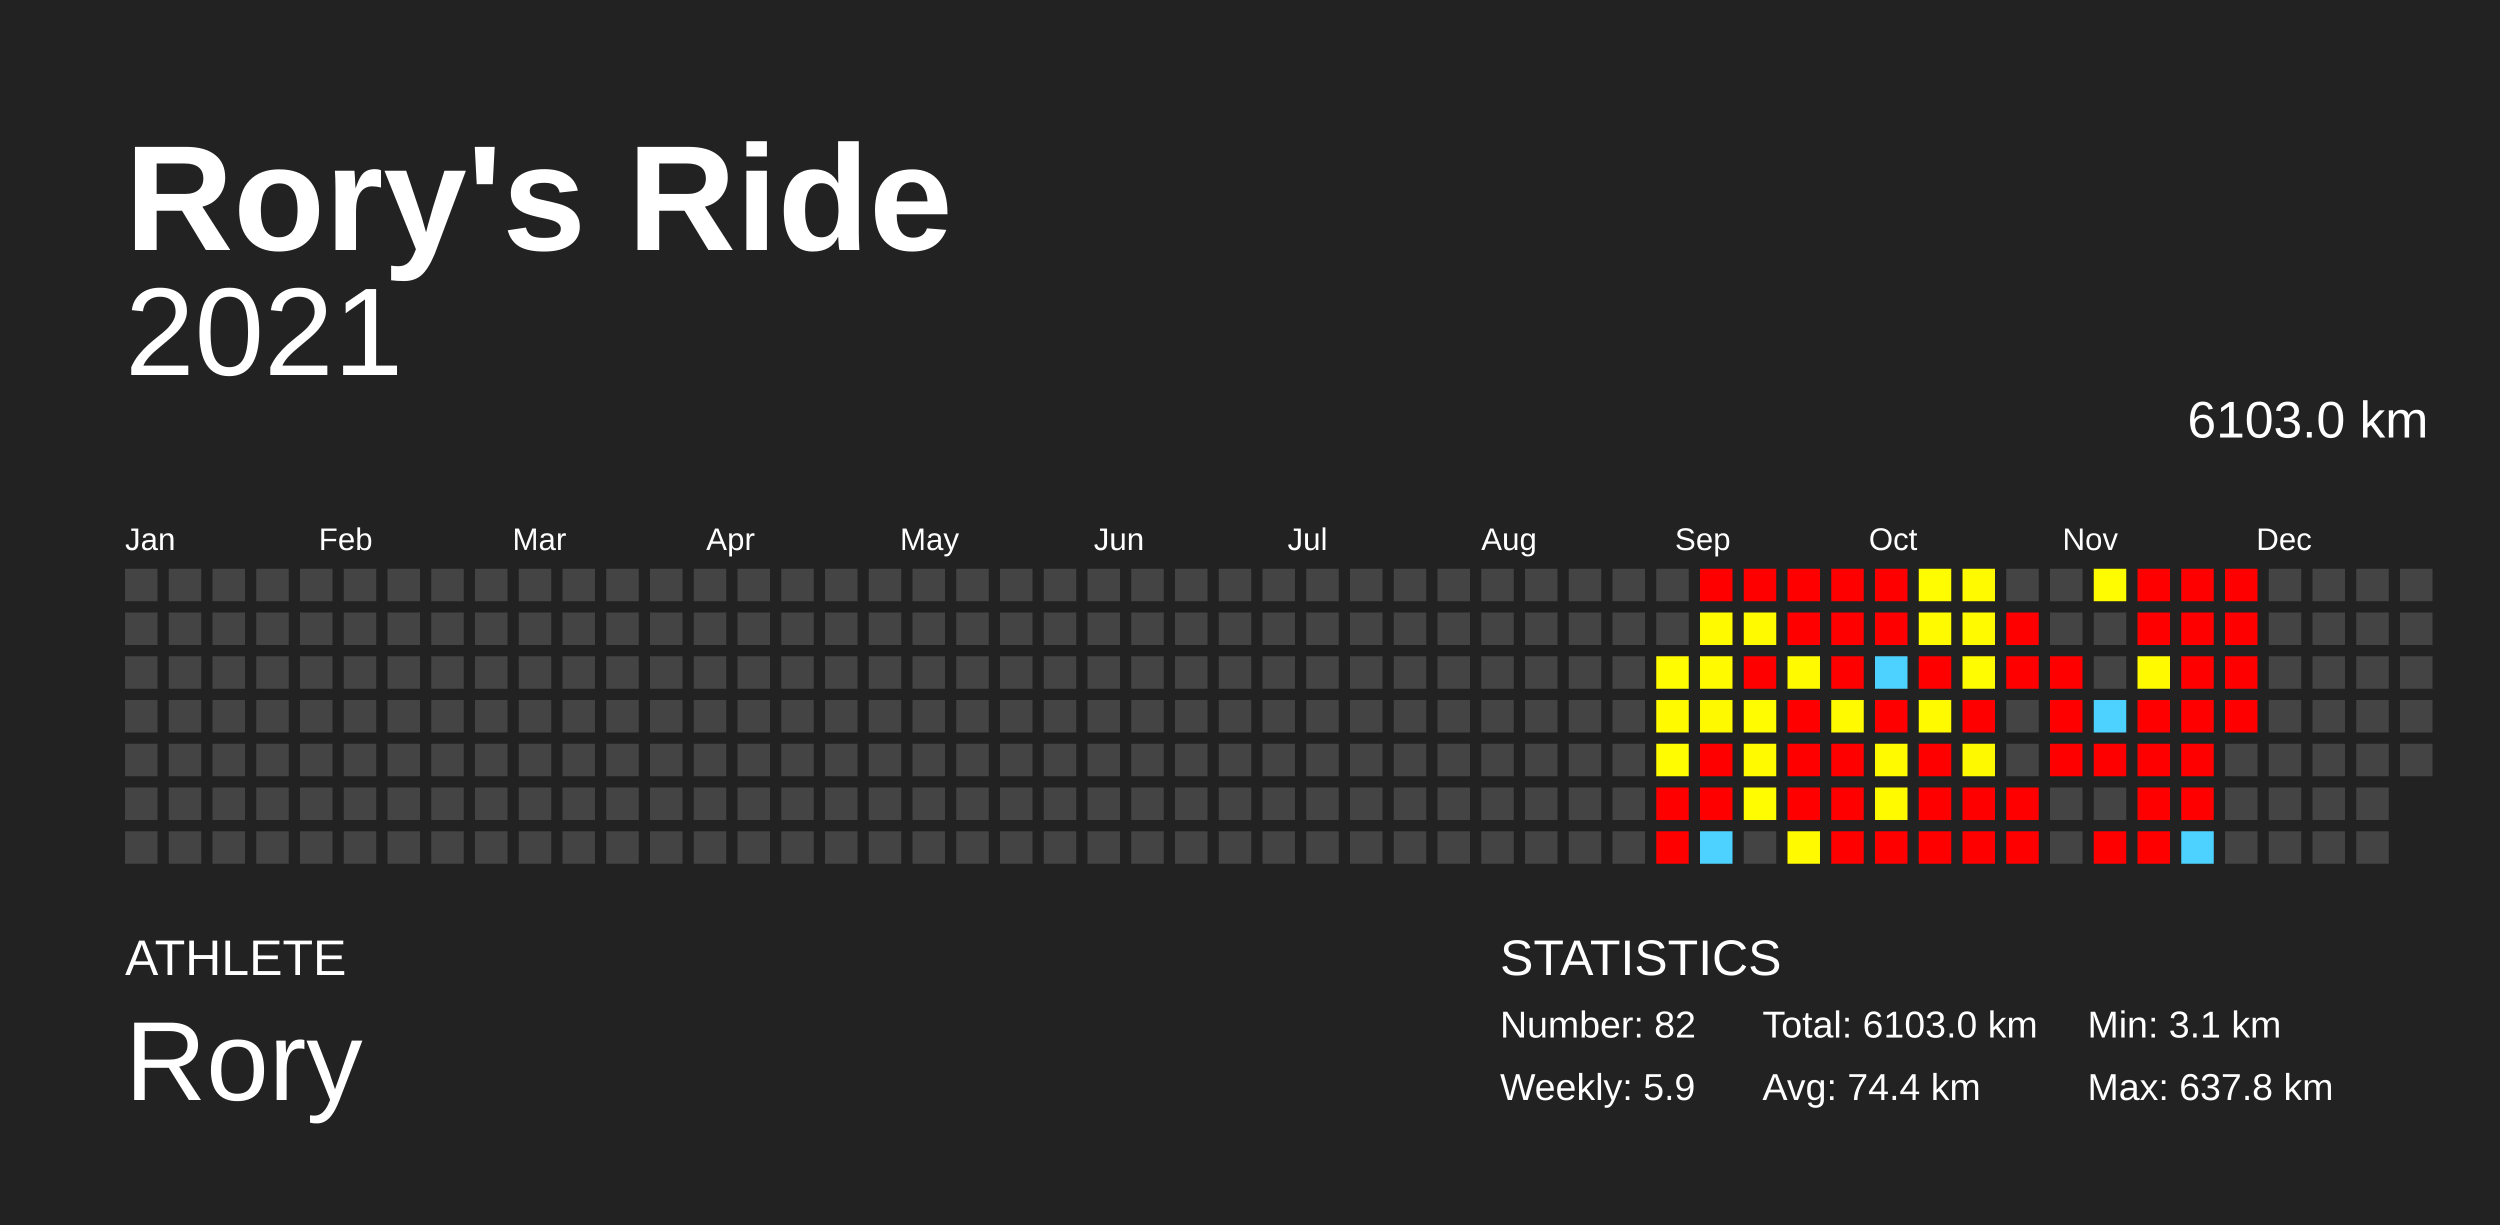
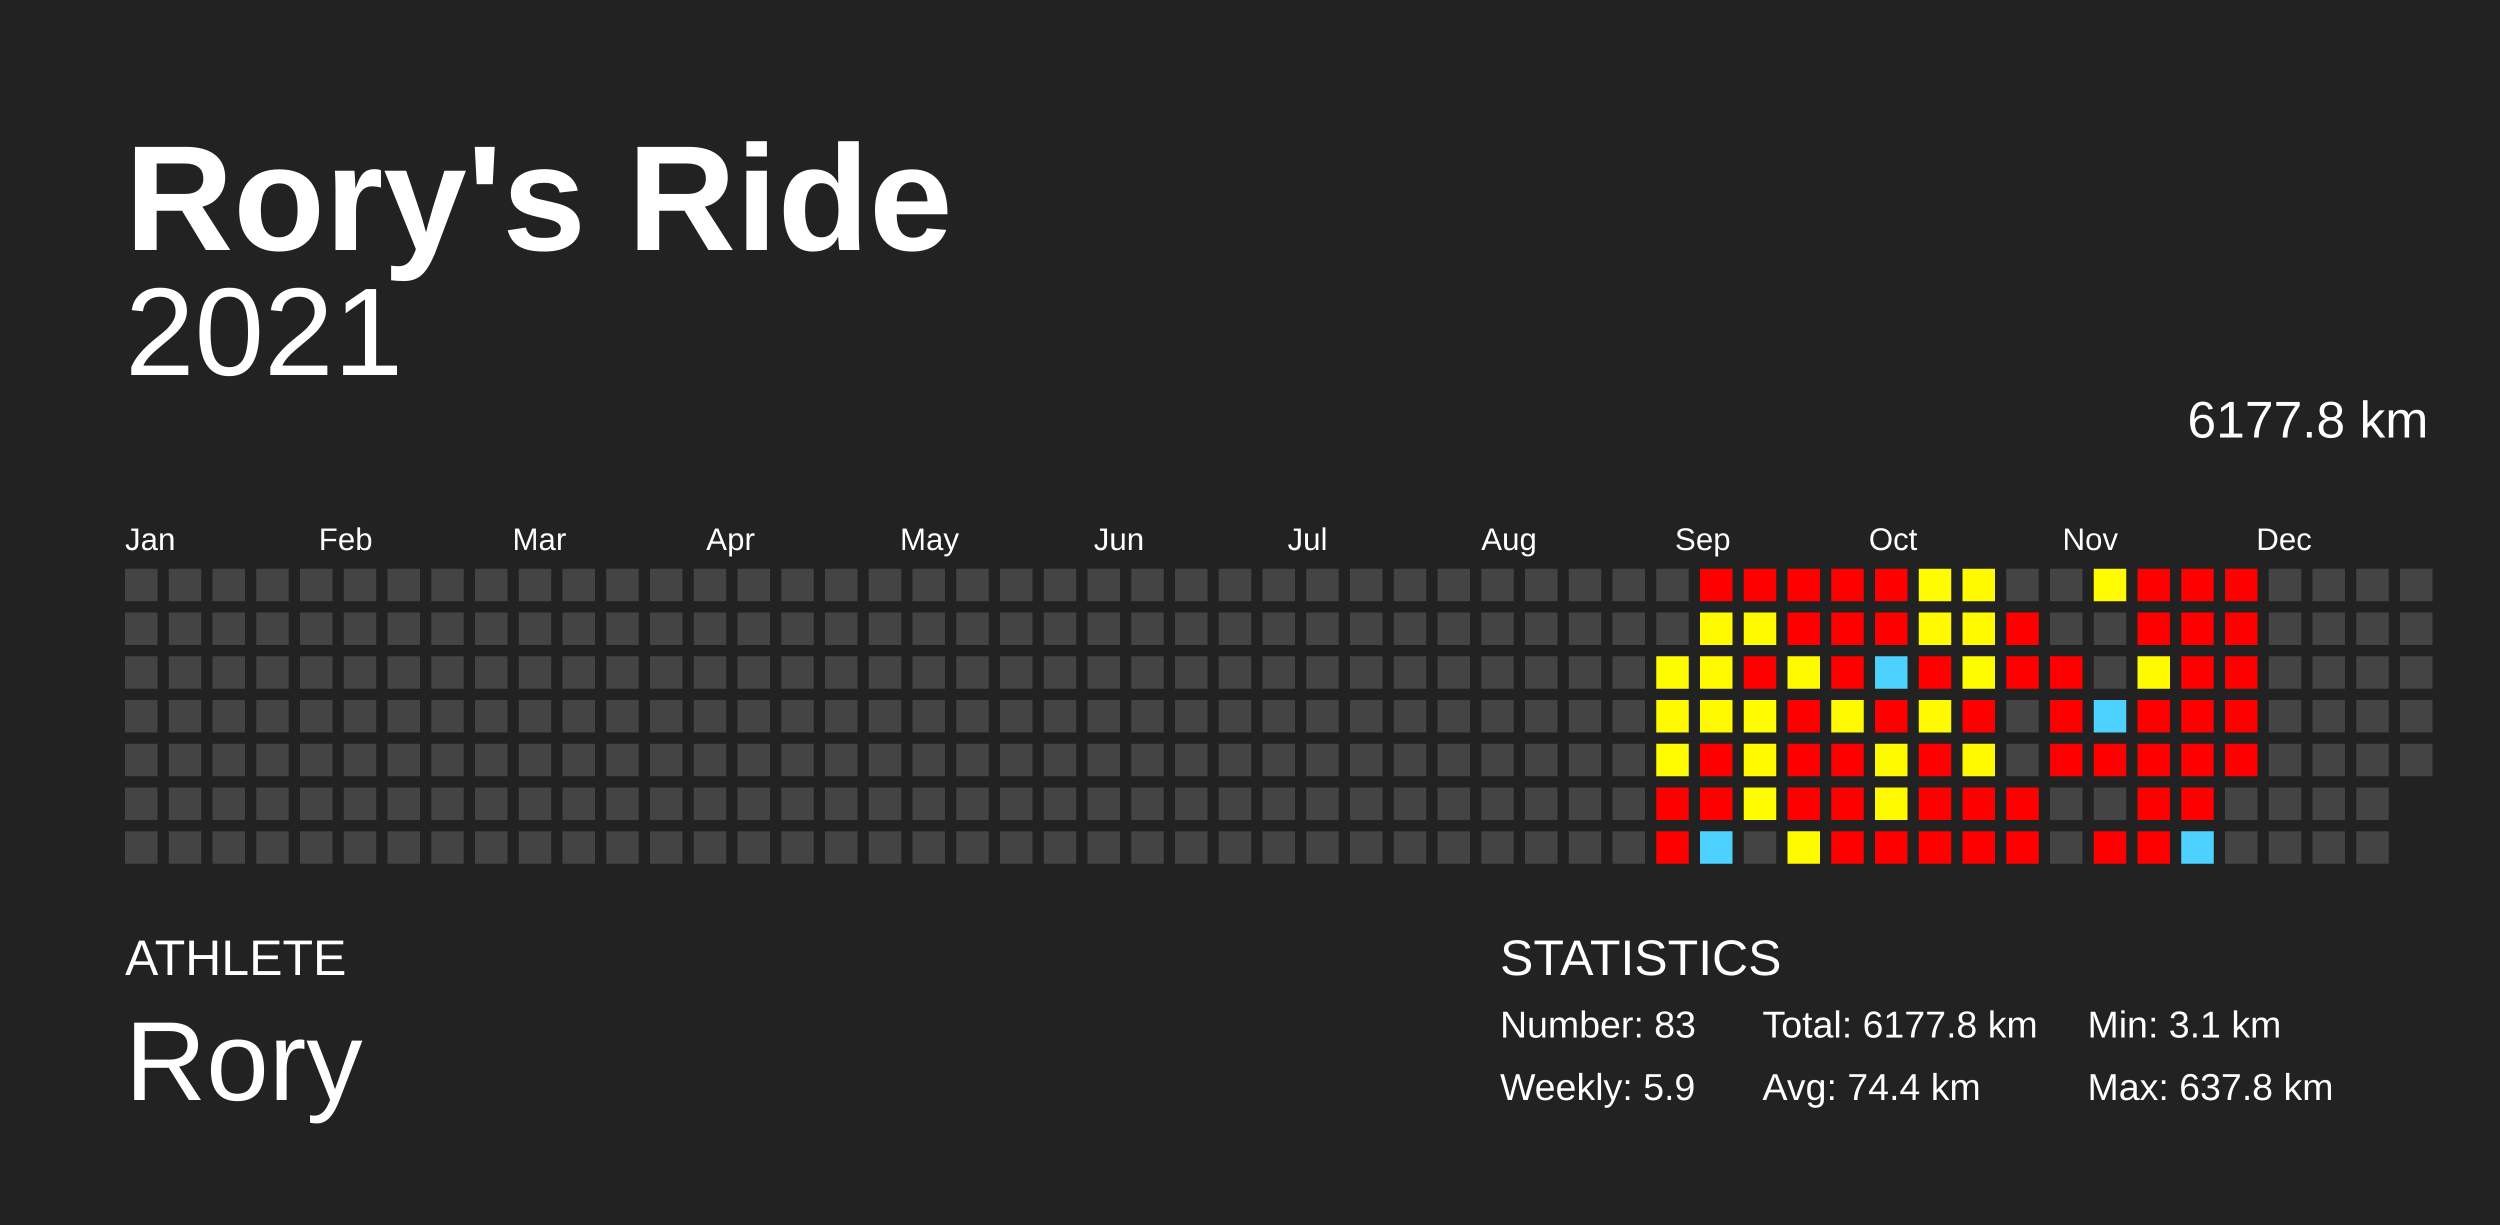
<svg xmlns="http://www.w3.org/2000/svg" baseProfile="full" height="98mm" version="1.1" viewBox="0,0,200,98" width="200mm">
  <defs />
  <rect fill="#222222" height="98" width="200" x="0" y="0" />
  <text fill="#FFFFFF" style="font-size:12px; font-family:Arial; font-weight:bold;" x="10" y="20">Rory's Ride</text>
  <text fill="#FFFFFF" style="font-size:4px; font-family:Arial" x="10" y="78">ATHLETE</text>
  <text fill="#FFFFFF" style="font-size:9px; font-family:Arial" x="10" y="88">Rory</text>
  <text fill="#FFFFFF" style="font-size:4px; font-family:Arial" x="120" y="78">STATISTICS</text>
-   <text fill="#FFFFFF" style="font-size:3px; font-family:Arial" x="120" y="83">Number: 82</text>
+   <text fill="#FFFFFF" style="font-size:3px; font-family:Arial" x="120" y="83">Number: 83</text>
  <text fill="#FFFFFF" style="font-size:3px; font-family:Arial" x="120" y="88">Weekly: 5.9</text>
-   <text fill="#FFFFFF" style="font-size:3px; font-family:Arial" x="141" y="83">Total: 6103.0 km</text>
+   <text fill="#FFFFFF" style="font-size:3px; font-family:Arial" x="141" y="83">Total: 6177.8 km</text>
  <text fill="#FFFFFF" style="font-size:3px; font-family:Arial" x="141" y="88">Avg: 74.4 km</text>
  <text fill="#FFFFFF" style="font-size:3px; font-family:Arial" x="167" y="83">Min: 3.1 km</text>
  <text fill="#FFFFFF" style="font-size:3px; font-family:Arial" x="167" y="88">Max: 637.8 km</text>
  <text alignment-baseline="hanging" fill="#FFFFFF" style="font-size:10.0px; font-family:Arial;" x="10" y="30">2021</text>
-   <text alignment-baseline="hanging" fill="#FFFFFF" style="font-size:4.125px; font-family:Arial;" x="175" y="35">6103.0 km</text>
+   <text alignment-baseline="hanging" fill="#FFFFFF" style="font-size:4.125px; font-family:Arial;" x="175" y="35">6177.8 km</text>
  <text fill="#FFFFFF" style="font-size:2.5px; font-family:Arial" x="10.0" y="44">Jan</text>
  <text fill="#FFFFFF" style="font-size:2.5px; font-family:Arial" x="25.5" y="44">Feb</text>
  <text fill="#FFFFFF" style="font-size:2.5px; font-family:Arial" x="41.0" y="44">Mar</text>
  <text fill="#FFFFFF" style="font-size:2.5px; font-family:Arial" x="56.5" y="44">Apr</text>
  <text fill="#FFFFFF" style="font-size:2.5px; font-family:Arial" x="72.0" y="44">May</text>
  <text fill="#FFFFFF" style="font-size:2.5px; font-family:Arial" x="87.5" y="44">Jun</text>
  <text fill="#FFFFFF" style="font-size:2.5px; font-family:Arial" x="103.0" y="44">Jul</text>
  <text fill="#FFFFFF" style="font-size:2.5px; font-family:Arial" x="118.5" y="44">Aug</text>
  <text fill="#FFFFFF" style="font-size:2.5px; font-family:Arial" x="134.0" y="44">Sep</text>
  <text fill="#FFFFFF" style="font-size:2.5px; font-family:Arial" x="149.5" y="44">Oct</text>
  <text fill="#FFFFFF" style="font-size:2.5px; font-family:Arial" x="165.0" y="44">Nov</text>
  <text fill="#FFFFFF" style="font-size:2.5px; font-family:Arial" x="180.5" y="44">Dec</text>
  <rect fill="#444444" height="2.6" width="2.6" x="10.0" y="45.5" />
  <rect fill="#444444" height="2.6" width="2.6" x="10.0" y="49.0" />
  <rect fill="#444444" height="2.6" width="2.6" x="10.0" y="52.5" />
  <rect fill="#444444" height="2.6" width="2.6" x="10.0" y="56.0" />
  <rect fill="#444444" height="2.6" width="2.6" x="10.0" y="59.5" />
  <rect fill="#444444" height="2.6" width="2.6" x="10.0" y="63.0" />
  <rect fill="#444444" height="2.6" width="2.6" x="10.0" y="66.5" />
  <rect fill="#444444" height="2.6" width="2.6" x="13.5" y="45.5" />
  <rect fill="#444444" height="2.6" width="2.6" x="13.5" y="49.0" />
  <rect fill="#444444" height="2.6" width="2.6" x="13.5" y="52.5" />
  <rect fill="#444444" height="2.6" width="2.6" x="13.5" y="56.0" />
  <rect fill="#444444" height="2.6" width="2.6" x="13.5" y="59.5" />
  <rect fill="#444444" height="2.6" width="2.6" x="13.5" y="63.0" />
  <rect fill="#444444" height="2.6" width="2.6" x="13.5" y="66.5" />
  <rect fill="#444444" height="2.6" width="2.6" x="17.0" y="45.5" />
  <rect fill="#444444" height="2.6" width="2.6" x="17.0" y="49.0" />
  <rect fill="#444444" height="2.6" width="2.6" x="17.0" y="52.5" />
  <rect fill="#444444" height="2.6" width="2.6" x="17.0" y="56.0" />
  <rect fill="#444444" height="2.6" width="2.6" x="17.0" y="59.5" />
  <rect fill="#444444" height="2.6" width="2.6" x="17.0" y="63.0" />
  <rect fill="#444444" height="2.6" width="2.6" x="17.0" y="66.5" />
  <rect fill="#444444" height="2.6" width="2.6" x="20.5" y="45.5" />
  <rect fill="#444444" height="2.6" width="2.6" x="20.5" y="49.0" />
  <rect fill="#444444" height="2.6" width="2.6" x="20.5" y="52.5" />
  <rect fill="#444444" height="2.6" width="2.6" x="20.5" y="56.0" />
  <rect fill="#444444" height="2.6" width="2.6" x="20.5" y="59.5" />
  <rect fill="#444444" height="2.6" width="2.6" x="20.5" y="63.0" />
  <rect fill="#444444" height="2.6" width="2.6" x="20.5" y="66.5" />
  <rect fill="#444444" height="2.6" width="2.6" x="24.0" y="45.5" />
  <rect fill="#444444" height="2.6" width="2.6" x="24.0" y="49.0" />
  <rect fill="#444444" height="2.6" width="2.6" x="24.0" y="52.5" />
  <rect fill="#444444" height="2.6" width="2.6" x="24.0" y="56.0" />
  <rect fill="#444444" height="2.6" width="2.6" x="24.0" y="59.5" />
  <rect fill="#444444" height="2.6" width="2.6" x="24.0" y="63.0" />
  <rect fill="#444444" height="2.6" width="2.6" x="24.0" y="66.5" />
  <rect fill="#444444" height="2.6" width="2.6" x="27.5" y="45.5" />
  <rect fill="#444444" height="2.6" width="2.6" x="27.5" y="49.0" />
  <rect fill="#444444" height="2.6" width="2.6" x="27.5" y="52.5" />
  <rect fill="#444444" height="2.6" width="2.6" x="27.5" y="56.0" />
  <rect fill="#444444" height="2.6" width="2.6" x="27.5" y="59.5" />
  <rect fill="#444444" height="2.6" width="2.6" x="27.5" y="63.0" />
  <rect fill="#444444" height="2.6" width="2.6" x="27.5" y="66.5" />
  <rect fill="#444444" height="2.6" width="2.6" x="31.0" y="45.5" />
  <rect fill="#444444" height="2.6" width="2.6" x="31.0" y="49.0" />
  <rect fill="#444444" height="2.6" width="2.6" x="31.0" y="52.5" />
  <rect fill="#444444" height="2.6" width="2.6" x="31.0" y="56.0" />
  <rect fill="#444444" height="2.6" width="2.6" x="31.0" y="59.5" />
  <rect fill="#444444" height="2.6" width="2.6" x="31.0" y="63.0" />
  <rect fill="#444444" height="2.6" width="2.6" x="31.0" y="66.5" />
  <rect fill="#444444" height="2.6" width="2.6" x="34.5" y="45.5" />
  <rect fill="#444444" height="2.6" width="2.6" x="34.5" y="49.0" />
  <rect fill="#444444" height="2.6" width="2.6" x="34.5" y="52.5" />
  <rect fill="#444444" height="2.6" width="2.6" x="34.5" y="56.0" />
  <rect fill="#444444" height="2.6" width="2.6" x="34.5" y="59.5" />
  <rect fill="#444444" height="2.6" width="2.6" x="34.5" y="63.0" />
  <rect fill="#444444" height="2.6" width="2.6" x="34.5" y="66.5" />
  <rect fill="#444444" height="2.6" width="2.6" x="38.0" y="45.5" />
  <rect fill="#444444" height="2.6" width="2.6" x="38.0" y="49.0" />
  <rect fill="#444444" height="2.6" width="2.6" x="38.0" y="52.5" />
  <rect fill="#444444" height="2.6" width="2.6" x="38.0" y="56.0" />
  <rect fill="#444444" height="2.6" width="2.6" x="38.0" y="59.5" />
  <rect fill="#444444" height="2.6" width="2.6" x="38.0" y="63.0" />
  <rect fill="#444444" height="2.6" width="2.6" x="38.0" y="66.5" />
  <rect fill="#444444" height="2.6" width="2.6" x="41.5" y="45.5" />
  <rect fill="#444444" height="2.6" width="2.6" x="41.5" y="49.0" />
  <rect fill="#444444" height="2.6" width="2.6" x="41.5" y="52.5" />
  <rect fill="#444444" height="2.6" width="2.6" x="41.5" y="56.0" />
  <rect fill="#444444" height="2.6" width="2.6" x="41.5" y="59.5" />
  <rect fill="#444444" height="2.6" width="2.6" x="41.5" y="63.0" />
  <rect fill="#444444" height="2.6" width="2.6" x="41.5" y="66.5" />
  <rect fill="#444444" height="2.6" width="2.6" x="45.0" y="45.5" />
  <rect fill="#444444" height="2.6" width="2.6" x="45.0" y="49.0" />
  <rect fill="#444444" height="2.6" width="2.6" x="45.0" y="52.5" />
  <rect fill="#444444" height="2.6" width="2.6" x="45.0" y="56.0" />
  <rect fill="#444444" height="2.6" width="2.6" x="45.0" y="59.5" />
  <rect fill="#444444" height="2.6" width="2.6" x="45.0" y="63.0" />
  <rect fill="#444444" height="2.6" width="2.6" x="45.0" y="66.5" />
  <rect fill="#444444" height="2.6" width="2.6" x="48.5" y="45.5" />
  <rect fill="#444444" height="2.6" width="2.6" x="48.5" y="49.0" />
  <rect fill="#444444" height="2.6" width="2.6" x="48.5" y="52.5" />
  <rect fill="#444444" height="2.6" width="2.6" x="48.5" y="56.0" />
  <rect fill="#444444" height="2.6" width="2.6" x="48.5" y="59.5" />
  <rect fill="#444444" height="2.6" width="2.6" x="48.5" y="63.0" />
  <rect fill="#444444" height="2.6" width="2.6" x="48.5" y="66.5" />
  <rect fill="#444444" height="2.6" width="2.6" x="52.0" y="45.5" />
  <rect fill="#444444" height="2.6" width="2.6" x="52.0" y="49.0" />
  <rect fill="#444444" height="2.6" width="2.6" x="52.0" y="52.5" />
  <rect fill="#444444" height="2.6" width="2.6" x="52.0" y="56.0" />
  <rect fill="#444444" height="2.6" width="2.6" x="52.0" y="59.5" />
  <rect fill="#444444" height="2.6" width="2.6" x="52.0" y="63.0" />
  <rect fill="#444444" height="2.6" width="2.6" x="52.0" y="66.5" />
  <rect fill="#444444" height="2.6" width="2.6" x="55.5" y="45.5" />
  <rect fill="#444444" height="2.6" width="2.6" x="55.5" y="49.0" />
  <rect fill="#444444" height="2.6" width="2.6" x="55.5" y="52.5" />
  <rect fill="#444444" height="2.6" width="2.6" x="55.5" y="56.0" />
  <rect fill="#444444" height="2.6" width="2.6" x="55.5" y="59.5" />
  <rect fill="#444444" height="2.6" width="2.6" x="55.5" y="63.0" />
  <rect fill="#444444" height="2.6" width="2.6" x="55.5" y="66.5" />
  <rect fill="#444444" height="2.6" width="2.6" x="59.0" y="45.5" />
  <rect fill="#444444" height="2.6" width="2.6" x="59.0" y="49.0" />
  <rect fill="#444444" height="2.6" width="2.6" x="59.0" y="52.5" />
  <rect fill="#444444" height="2.6" width="2.6" x="59.0" y="56.0" />
  <rect fill="#444444" height="2.6" width="2.6" x="59.0" y="59.5" />
  <rect fill="#444444" height="2.6" width="2.6" x="59.0" y="63.0" />
  <rect fill="#444444" height="2.6" width="2.6" x="59.0" y="66.5" />
  <rect fill="#444444" height="2.6" width="2.6" x="62.5" y="45.5" />
  <rect fill="#444444" height="2.6" width="2.6" x="62.5" y="49.0" />
  <rect fill="#444444" height="2.6" width="2.6" x="62.5" y="52.5" />
  <rect fill="#444444" height="2.6" width="2.6" x="62.5" y="56.0" />
  <rect fill="#444444" height="2.6" width="2.6" x="62.5" y="59.5" />
  <rect fill="#444444" height="2.6" width="2.6" x="62.5" y="63.0" />
  <rect fill="#444444" height="2.6" width="2.6" x="62.5" y="66.5" />
  <rect fill="#444444" height="2.6" width="2.6" x="66.0" y="45.5" />
  <rect fill="#444444" height="2.6" width="2.6" x="66.0" y="49.0" />
  <rect fill="#444444" height="2.6" width="2.6" x="66.0" y="52.5" />
  <rect fill="#444444" height="2.6" width="2.6" x="66.0" y="56.0" />
  <rect fill="#444444" height="2.6" width="2.6" x="66.0" y="59.5" />
  <rect fill="#444444" height="2.6" width="2.6" x="66.0" y="63.0" />
  <rect fill="#444444" height="2.6" width="2.6" x="66.0" y="66.5" />
  <rect fill="#444444" height="2.6" width="2.6" x="69.5" y="45.5" />
  <rect fill="#444444" height="2.6" width="2.6" x="69.5" y="49.0" />
  <rect fill="#444444" height="2.6" width="2.6" x="69.5" y="52.5" />
  <rect fill="#444444" height="2.6" width="2.6" x="69.5" y="56.0" />
  <rect fill="#444444" height="2.6" width="2.6" x="69.5" y="59.5" />
  <rect fill="#444444" height="2.6" width="2.6" x="69.5" y="63.0" />
  <rect fill="#444444" height="2.6" width="2.6" x="69.5" y="66.5" />
  <rect fill="#444444" height="2.6" width="2.6" x="73.0" y="45.5" />
  <rect fill="#444444" height="2.6" width="2.6" x="73.0" y="49.0" />
  <rect fill="#444444" height="2.6" width="2.6" x="73.0" y="52.5" />
  <rect fill="#444444" height="2.6" width="2.6" x="73.0" y="56.0" />
  <rect fill="#444444" height="2.6" width="2.6" x="73.0" y="59.5" />
  <rect fill="#444444" height="2.6" width="2.6" x="73.0" y="63.0" />
  <rect fill="#444444" height="2.6" width="2.6" x="73.0" y="66.5" />
  <rect fill="#444444" height="2.6" width="2.6" x="76.5" y="45.5" />
  <rect fill="#444444" height="2.6" width="2.6" x="76.5" y="49.0" />
  <rect fill="#444444" height="2.6" width="2.6" x="76.5" y="52.5" />
  <rect fill="#444444" height="2.6" width="2.6" x="76.5" y="56.0" />
  <rect fill="#444444" height="2.6" width="2.6" x="76.5" y="59.5" />
  <rect fill="#444444" height="2.6" width="2.6" x="76.5" y="63.0" />
  <rect fill="#444444" height="2.6" width="2.6" x="76.5" y="66.5" />
  <rect fill="#444444" height="2.6" width="2.6" x="80.0" y="45.5" />
  <rect fill="#444444" height="2.6" width="2.6" x="80.0" y="49.0" />
  <rect fill="#444444" height="2.6" width="2.6" x="80.0" y="52.5" />
  <rect fill="#444444" height="2.6" width="2.6" x="80.0" y="56.0" />
  <rect fill="#444444" height="2.6" width="2.6" x="80.0" y="59.5" />
  <rect fill="#444444" height="2.6" width="2.6" x="80.0" y="63.0" />
  <rect fill="#444444" height="2.6" width="2.6" x="80.0" y="66.5" />
  <rect fill="#444444" height="2.6" width="2.6" x="83.5" y="45.5" />
  <rect fill="#444444" height="2.6" width="2.6" x="83.5" y="49.0" />
  <rect fill="#444444" height="2.6" width="2.6" x="83.5" y="52.5" />
  <rect fill="#444444" height="2.6" width="2.6" x="83.5" y="56.0" />
  <rect fill="#444444" height="2.6" width="2.6" x="83.5" y="59.5" />
  <rect fill="#444444" height="2.6" width="2.6" x="83.5" y="63.0" />
  <rect fill="#444444" height="2.6" width="2.6" x="83.5" y="66.5" />
  <rect fill="#444444" height="2.6" width="2.6" x="87.0" y="45.5" />
  <rect fill="#444444" height="2.6" width="2.6" x="87.0" y="49.0" />
  <rect fill="#444444" height="2.6" width="2.6" x="87.0" y="52.5" />
  <rect fill="#444444" height="2.6" width="2.6" x="87.0" y="56.0" />
  <rect fill="#444444" height="2.6" width="2.6" x="87.0" y="59.5" />
  <rect fill="#444444" height="2.6" width="2.6" x="87.0" y="63.0" />
  <rect fill="#444444" height="2.6" width="2.6" x="87.0" y="66.5" />
  <rect fill="#444444" height="2.6" width="2.6" x="90.5" y="45.5" />
  <rect fill="#444444" height="2.6" width="2.6" x="90.5" y="49.0" />
  <rect fill="#444444" height="2.6" width="2.6" x="90.5" y="52.5" />
  <rect fill="#444444" height="2.6" width="2.6" x="90.5" y="56.0" />
  <rect fill="#444444" height="2.6" width="2.6" x="90.5" y="59.5" />
  <rect fill="#444444" height="2.6" width="2.6" x="90.5" y="63.0" />
  <rect fill="#444444" height="2.6" width="2.6" x="90.5" y="66.5" />
  <rect fill="#444444" height="2.6" width="2.6" x="94.0" y="45.5" />
  <rect fill="#444444" height="2.6" width="2.6" x="94.0" y="49.0" />
  <rect fill="#444444" height="2.6" width="2.6" x="94.0" y="52.5" />
  <rect fill="#444444" height="2.6" width="2.6" x="94.0" y="56.0" />
  <rect fill="#444444" height="2.6" width="2.6" x="94.0" y="59.5" />
  <rect fill="#444444" height="2.6" width="2.6" x="94.0" y="63.0" />
  <rect fill="#444444" height="2.6" width="2.6" x="94.0" y="66.5" />
  <rect fill="#444444" height="2.6" width="2.6" x="97.5" y="45.5" />
  <rect fill="#444444" height="2.6" width="2.6" x="97.5" y="49.0" />
  <rect fill="#444444" height="2.6" width="2.6" x="97.5" y="52.5" />
  <rect fill="#444444" height="2.6" width="2.6" x="97.5" y="56.0" />
  <rect fill="#444444" height="2.6" width="2.6" x="97.5" y="59.5" />
  <rect fill="#444444" height="2.6" width="2.6" x="97.5" y="63.0" />
  <rect fill="#444444" height="2.6" width="2.6" x="97.5" y="66.5" />
  <rect fill="#444444" height="2.6" width="2.6" x="101.0" y="45.5" />
  <rect fill="#444444" height="2.6" width="2.6" x="101.0" y="49.0" />
  <rect fill="#444444" height="2.6" width="2.6" x="101.0" y="52.5" />
  <rect fill="#444444" height="2.6" width="2.6" x="101.0" y="56.0" />
  <rect fill="#444444" height="2.6" width="2.6" x="101.0" y="59.5" />
  <rect fill="#444444" height="2.6" width="2.6" x="101.0" y="63.0" />
  <rect fill="#444444" height="2.6" width="2.6" x="101.0" y="66.5" />
  <rect fill="#444444" height="2.6" width="2.6" x="104.5" y="45.5" />
  <rect fill="#444444" height="2.6" width="2.6" x="104.5" y="49.0" />
  <rect fill="#444444" height="2.6" width="2.6" x="104.5" y="52.5" />
  <rect fill="#444444" height="2.6" width="2.6" x="104.5" y="56.0" />
  <rect fill="#444444" height="2.6" width="2.6" x="104.5" y="59.5" />
  <rect fill="#444444" height="2.6" width="2.6" x="104.5" y="63.0" />
  <rect fill="#444444" height="2.6" width="2.6" x="104.5" y="66.5" />
  <rect fill="#444444" height="2.6" width="2.6" x="108.0" y="45.5" />
  <rect fill="#444444" height="2.6" width="2.6" x="108.0" y="49.0" />
  <rect fill="#444444" height="2.6" width="2.6" x="108.0" y="52.5" />
  <rect fill="#444444" height="2.6" width="2.6" x="108.0" y="56.0" />
  <rect fill="#444444" height="2.6" width="2.6" x="108.0" y="59.5" />
  <rect fill="#444444" height="2.6" width="2.6" x="108.0" y="63.0" />
  <rect fill="#444444" height="2.6" width="2.6" x="108.0" y="66.5" />
  <rect fill="#444444" height="2.6" width="2.6" x="111.5" y="45.5" />
  <rect fill="#444444" height="2.6" width="2.6" x="111.5" y="49.0" />
  <rect fill="#444444" height="2.6" width="2.6" x="111.5" y="52.5" />
  <rect fill="#444444" height="2.6" width="2.6" x="111.5" y="56.0" />
  <rect fill="#444444" height="2.6" width="2.6" x="111.5" y="59.5" />
  <rect fill="#444444" height="2.6" width="2.6" x="111.5" y="63.0" />
  <rect fill="#444444" height="2.6" width="2.6" x="111.5" y="66.5" />
  <rect fill="#444444" height="2.6" width="2.6" x="115.0" y="45.5" />
  <rect fill="#444444" height="2.6" width="2.6" x="115.0" y="49.0" />
  <rect fill="#444444" height="2.6" width="2.6" x="115.0" y="52.5" />
  <rect fill="#444444" height="2.6" width="2.6" x="115.0" y="56.0" />
  <rect fill="#444444" height="2.6" width="2.6" x="115.0" y="59.5" />
  <rect fill="#444444" height="2.6" width="2.6" x="115.0" y="63.0" />
  <rect fill="#444444" height="2.6" width="2.6" x="115.0" y="66.5" />
  <rect fill="#444444" height="2.6" width="2.6" x="118.5" y="45.5" />
  <rect fill="#444444" height="2.6" width="2.6" x="118.5" y="49.0" />
  <rect fill="#444444" height="2.6" width="2.6" x="118.5" y="52.5" />
  <rect fill="#444444" height="2.6" width="2.6" x="118.5" y="56.0" />
  <rect fill="#444444" height="2.6" width="2.6" x="118.5" y="59.5" />
  <rect fill="#444444" height="2.6" width="2.6" x="118.5" y="63.0" />
  <rect fill="#444444" height="2.6" width="2.6" x="118.5" y="66.5" />
  <rect fill="#444444" height="2.6" width="2.6" x="122.0" y="45.5" />
  <rect fill="#444444" height="2.6" width="2.6" x="122.0" y="49.0" />
  <rect fill="#444444" height="2.6" width="2.6" x="122.0" y="52.5" />
  <rect fill="#444444" height="2.6" width="2.6" x="122.0" y="56.0" />
  <rect fill="#444444" height="2.6" width="2.6" x="122.0" y="59.5" />
  <rect fill="#444444" height="2.6" width="2.6" x="122.0" y="63.0" />
  <rect fill="#444444" height="2.6" width="2.6" x="122.0" y="66.5" />
  <rect fill="#444444" height="2.6" width="2.6" x="125.5" y="45.5" />
  <rect fill="#444444" height="2.6" width="2.6" x="125.5" y="49.0" />
  <rect fill="#444444" height="2.6" width="2.6" x="125.5" y="52.5" />
  <rect fill="#444444" height="2.6" width="2.6" x="125.5" y="56.0" />
  <rect fill="#444444" height="2.6" width="2.6" x="125.5" y="59.5" />
  <rect fill="#444444" height="2.6" width="2.6" x="125.5" y="63.0" />
  <rect fill="#444444" height="2.6" width="2.6" x="125.5" y="66.5" />
  <rect fill="#444444" height="2.6" width="2.6" x="129.0" y="45.5" />
  <rect fill="#444444" height="2.6" width="2.6" x="129.0" y="49.0" />
  <rect fill="#444444" height="2.6" width="2.6" x="129.0" y="52.5" />
  <rect fill="#444444" height="2.6" width="2.6" x="129.0" y="56.0" />
  <rect fill="#444444" height="2.6" width="2.6" x="129.0" y="59.5" />
  <rect fill="#444444" height="2.6" width="2.6" x="129.0" y="63.0" />
  <rect fill="#444444" height="2.6" width="2.6" x="129.0" y="66.5" />
  <rect fill="#444444" height="2.6" width="2.6" x="132.5" y="45.5" />
  <rect fill="#444444" height="2.6" width="2.6" x="132.5" y="49.0" />
  <rect fill="#fffb00" height="2.6" width="2.6" x="132.5" y="52.5" />
  <rect fill="#fffa00" height="2.6" width="2.6" x="132.5" y="56.0" />
  <rect fill="#fffb00" height="2.6" width="2.6" x="132.5" y="59.5" />
  <rect fill="red" height="2.6" width="2.6" x="132.5" y="63.0" />
  <rect fill="red" height="2.6" width="2.6" x="132.5" y="66.5" />
  <rect fill="red" height="2.6" width="2.6" x="136.0" y="45.5" />
  <rect fill="#fffa00" height="2.6" width="2.6" x="136.0" y="49.0" />
  <rect fill="#fffa00" height="2.6" width="2.6" x="136.0" y="52.5" />
  <rect fill="#fff900" height="2.6" width="2.6" x="136.0" y="56.0" />
  <rect fill="red" height="2.6" width="2.6" x="136.0" y="59.5" />
  <rect fill="red" height="2.6" width="2.6" x="136.0" y="63.0" />
  <rect fill="#4dd2ff" height="2.6" width="2.6" x="136.0" y="66.5" />
  <rect fill="red" height="2.6" width="2.6" x="139.5" y="45.5" />
  <rect fill="#fffa00" height="2.6" width="2.6" x="139.5" y="49.0" />
  <rect fill="red" height="2.6" width="2.6" x="139.5" y="52.5" />
  <rect fill="#fffb00" height="2.6" width="2.6" x="139.5" y="56.0" />
  <rect fill="#fffa00" height="2.6" width="2.6" x="139.5" y="59.5" />
  <rect fill="#fffb00" height="2.6" width="2.6" x="139.5" y="63.0" />
  <rect fill="#444444" height="2.6" width="2.6" x="139.5" y="66.5" />
  <rect fill="red" height="2.6" width="2.6" x="143.0" y="45.5" />
  <rect fill="red" height="2.6" width="2.6" x="143.0" y="49.0" />
  <rect fill="#fffa00" height="2.6" width="2.6" x="143.0" y="52.5" />
  <rect fill="red" height="2.6" width="2.6" x="143.0" y="56.0" />
  <rect fill="red" height="2.6" width="2.6" x="143.0" y="59.5" />
  <rect fill="red" height="2.6" width="2.6" x="143.0" y="63.0" />
  <rect fill="#fffa00" height="2.6" width="2.6" x="143.0" y="66.5" />
  <rect fill="red" height="2.6" width="2.6" x="146.5" y="45.5" />
  <rect fill="red" height="2.6" width="2.6" x="146.5" y="49.0" />
  <rect fill="red" height="2.6" width="2.6" x="146.5" y="52.5" />
  <rect fill="#fffa00" height="2.6" width="2.6" x="146.5" y="56.0" />
  <rect fill="red" height="2.6" width="2.6" x="146.5" y="59.5" />
  <rect fill="red" height="2.6" width="2.6" x="146.5" y="63.0" />
  <rect fill="red" height="2.6" width="2.6" x="146.5" y="66.5" />
  <rect fill="red" height="2.6" width="2.6" x="150.0" y="45.5" />
  <rect fill="red" height="2.6" width="2.6" x="150.0" y="49.0" />
  <rect fill="#4dd2ff" height="2.6" width="2.6" x="150.0" y="52.5" />
  <rect fill="red" height="2.6" width="2.6" x="150.0" y="56.0" />
  <rect fill="#fffa00" height="2.6" width="2.6" x="150.0" y="59.5" />
  <rect fill="#fffa00" height="2.6" width="2.6" x="150.0" y="63.0" />
  <rect fill="red" height="2.6" width="2.6" x="150.0" y="66.5" />
  <rect fill="#fffb00" height="2.6" width="2.6" x="153.5" y="45.5" />
  <rect fill="#fffa00" height="2.6" width="2.6" x="153.5" y="49.0" />
  <rect fill="red" height="2.6" width="2.6" x="153.5" y="52.5" />
  <rect fill="#fffa00" height="2.6" width="2.6" x="153.5" y="56.0" />
  <rect fill="red" height="2.6" width="2.6" x="153.5" y="59.5" />
  <rect fill="red" height="2.6" width="2.6" x="153.5" y="63.0" />
  <rect fill="red" height="2.6" width="2.6" x="153.5" y="66.5" />
  <rect fill="#fffa00" height="2.6" width="2.6" x="157.0" y="45.5" />
  <rect fill="#fffa00" height="2.6" width="2.6" x="157.0" y="49.0" />
  <rect fill="#fffb00" height="2.6" width="2.6" x="157.0" y="52.5" />
  <rect fill="red" height="2.6" width="2.6" x="157.0" y="56.0" />
  <rect fill="#fff900" height="2.6" width="2.6" x="157.0" y="59.5" />
  <rect fill="red" height="2.6" width="2.6" x="157.0" y="63.0" />
  <rect fill="red" height="2.6" width="2.6" x="157.0" y="66.5" />
  <rect fill="#444444" height="2.6" width="2.6" x="160.5" y="45.5" />
  <rect fill="red" height="2.6" width="2.6" x="160.5" y="49.0" />
  <rect fill="red" height="2.6" width="2.6" x="160.5" y="52.5" />
  <rect fill="#444444" height="2.6" width="2.6" x="160.5" y="56.0" />
  <rect fill="#444444" height="2.6" width="2.6" x="160.5" y="59.5" />
  <rect fill="red" height="2.6" width="2.6" x="160.5" y="63.0" />
  <rect fill="red" height="2.6" width="2.6" x="160.5" y="66.5" />
  <rect fill="#444444" height="2.6" width="2.6" x="164.0" y="45.5" />
  <rect fill="#444444" height="2.6" width="2.6" x="164.0" y="49.0" />
  <rect fill="red" height="2.6" width="2.6" x="164.0" y="52.5" />
  <rect fill="red" height="2.6" width="2.6" x="164.0" y="56.0" />
  <rect fill="red" height="2.6" width="2.6" x="164.0" y="59.5" />
  <rect fill="#444444" height="2.6" width="2.6" x="164.0" y="63.0" />
  <rect fill="#444444" height="2.6" width="2.6" x="164.0" y="66.5" />
  <rect fill="#fffb00" height="2.6" width="2.6" x="167.5" y="45.5" />
  <rect fill="#444444" height="2.6" width="2.6" x="167.5" y="49.0" />
  <rect fill="#444444" height="2.6" width="2.6" x="167.5" y="52.5" />
  <rect fill="#4dd2ff" height="2.6" width="2.6" x="167.5" y="56.0" />
  <rect fill="red" height="2.6" width="2.6" x="167.5" y="59.5" />
  <rect fill="#444444" height="2.6" width="2.6" x="167.5" y="63.0" />
  <rect fill="red" height="2.6" width="2.6" x="167.5" y="66.5" />
  <rect fill="red" height="2.6" width="2.6" x="171.0" y="45.5" />
  <rect fill="red" height="2.6" width="2.6" x="171.0" y="49.0" />
  <rect fill="#fffa00" height="2.6" width="2.6" x="171.0" y="52.5" />
  <rect fill="red" height="2.6" width="2.6" x="171.0" y="56.0" />
  <rect fill="red" height="2.6" width="2.6" x="171.0" y="59.5" />
  <rect fill="red" height="2.6" width="2.6" x="171.0" y="63.0" />
  <rect fill="red" height="2.6" width="2.6" x="171.0" y="66.5" />
  <rect fill="red" height="2.6" width="2.6" x="174.5" y="45.5" />
  <rect fill="red" height="2.6" width="2.6" x="174.5" y="49.0" />
  <rect fill="red" height="2.6" width="2.6" x="174.5" y="52.5" />
  <rect fill="red" height="2.6" width="2.6" x="174.5" y="56.0" />
  <rect fill="red" height="2.6" width="2.6" x="174.5" y="59.5" />
  <rect fill="red" height="2.6" width="2.6" x="174.5" y="63.0" />
  <rect fill="#4dd2ff" height="2.6" width="2.6" x="174.5" y="66.5" />
  <rect fill="red" height="2.6" width="2.6" x="178.0" y="45.5" />
  <rect fill="red" height="2.6" width="2.6" x="178.0" y="49.0" />
  <rect fill="red" height="2.6" width="2.6" x="178.0" y="52.5" />
  <rect fill="red" height="2.6" width="2.6" x="178.0" y="56.0" />
-   <rect fill="#444444" height="2.6" width="2.6" x="178.0" y="59.5" />
+   <rect fill="red" height="2.6" width="2.6" x="178.0" y="59.5" />
  <rect fill="#444444" height="2.6" width="2.6" x="178.0" y="63.0" />
  <rect fill="#444444" height="2.6" width="2.6" x="178.0" y="66.5" />
  <rect fill="#444444" height="2.6" width="2.6" x="181.5" y="45.5" />
  <rect fill="#444444" height="2.6" width="2.6" x="181.5" y="49.0" />
  <rect fill="#444444" height="2.6" width="2.6" x="181.5" y="52.5" />
  <rect fill="#444444" height="2.6" width="2.6" x="181.5" y="56.0" />
  <rect fill="#444444" height="2.6" width="2.6" x="181.5" y="59.5" />
  <rect fill="#444444" height="2.6" width="2.6" x="181.5" y="63.0" />
  <rect fill="#444444" height="2.6" width="2.6" x="181.5" y="66.5" />
  <rect fill="#444444" height="2.6" width="2.6" x="185.0" y="45.5" />
  <rect fill="#444444" height="2.6" width="2.6" x="185.0" y="49.0" />
  <rect fill="#444444" height="2.6" width="2.6" x="185.0" y="52.5" />
  <rect fill="#444444" height="2.6" width="2.6" x="185.0" y="56.0" />
  <rect fill="#444444" height="2.6" width="2.6" x="185.0" y="59.5" />
  <rect fill="#444444" height="2.6" width="2.6" x="185.0" y="63.0" />
  <rect fill="#444444" height="2.6" width="2.6" x="185.0" y="66.5" />
  <rect fill="#444444" height="2.6" width="2.6" x="188.5" y="45.5" />
  <rect fill="#444444" height="2.6" width="2.6" x="188.5" y="49.0" />
  <rect fill="#444444" height="2.6" width="2.6" x="188.5" y="52.5" />
  <rect fill="#444444" height="2.6" width="2.6" x="188.5" y="56.0" />
  <rect fill="#444444" height="2.6" width="2.6" x="188.5" y="59.5" />
  <rect fill="#444444" height="2.6" width="2.6" x="188.5" y="63.0" />
  <rect fill="#444444" height="2.6" width="2.6" x="188.5" y="66.5" />
  <rect fill="#444444" height="2.6" width="2.6" x="192.0" y="45.5" />
  <rect fill="#444444" height="2.6" width="2.6" x="192.0" y="49.0" />
  <rect fill="#444444" height="2.6" width="2.6" x="192.0" y="52.5" />
  <rect fill="#444444" height="2.6" width="2.6" x="192.0" y="56.0" />
  <rect fill="#444444" height="2.6" width="2.6" x="192.0" y="59.5" />
</svg>
